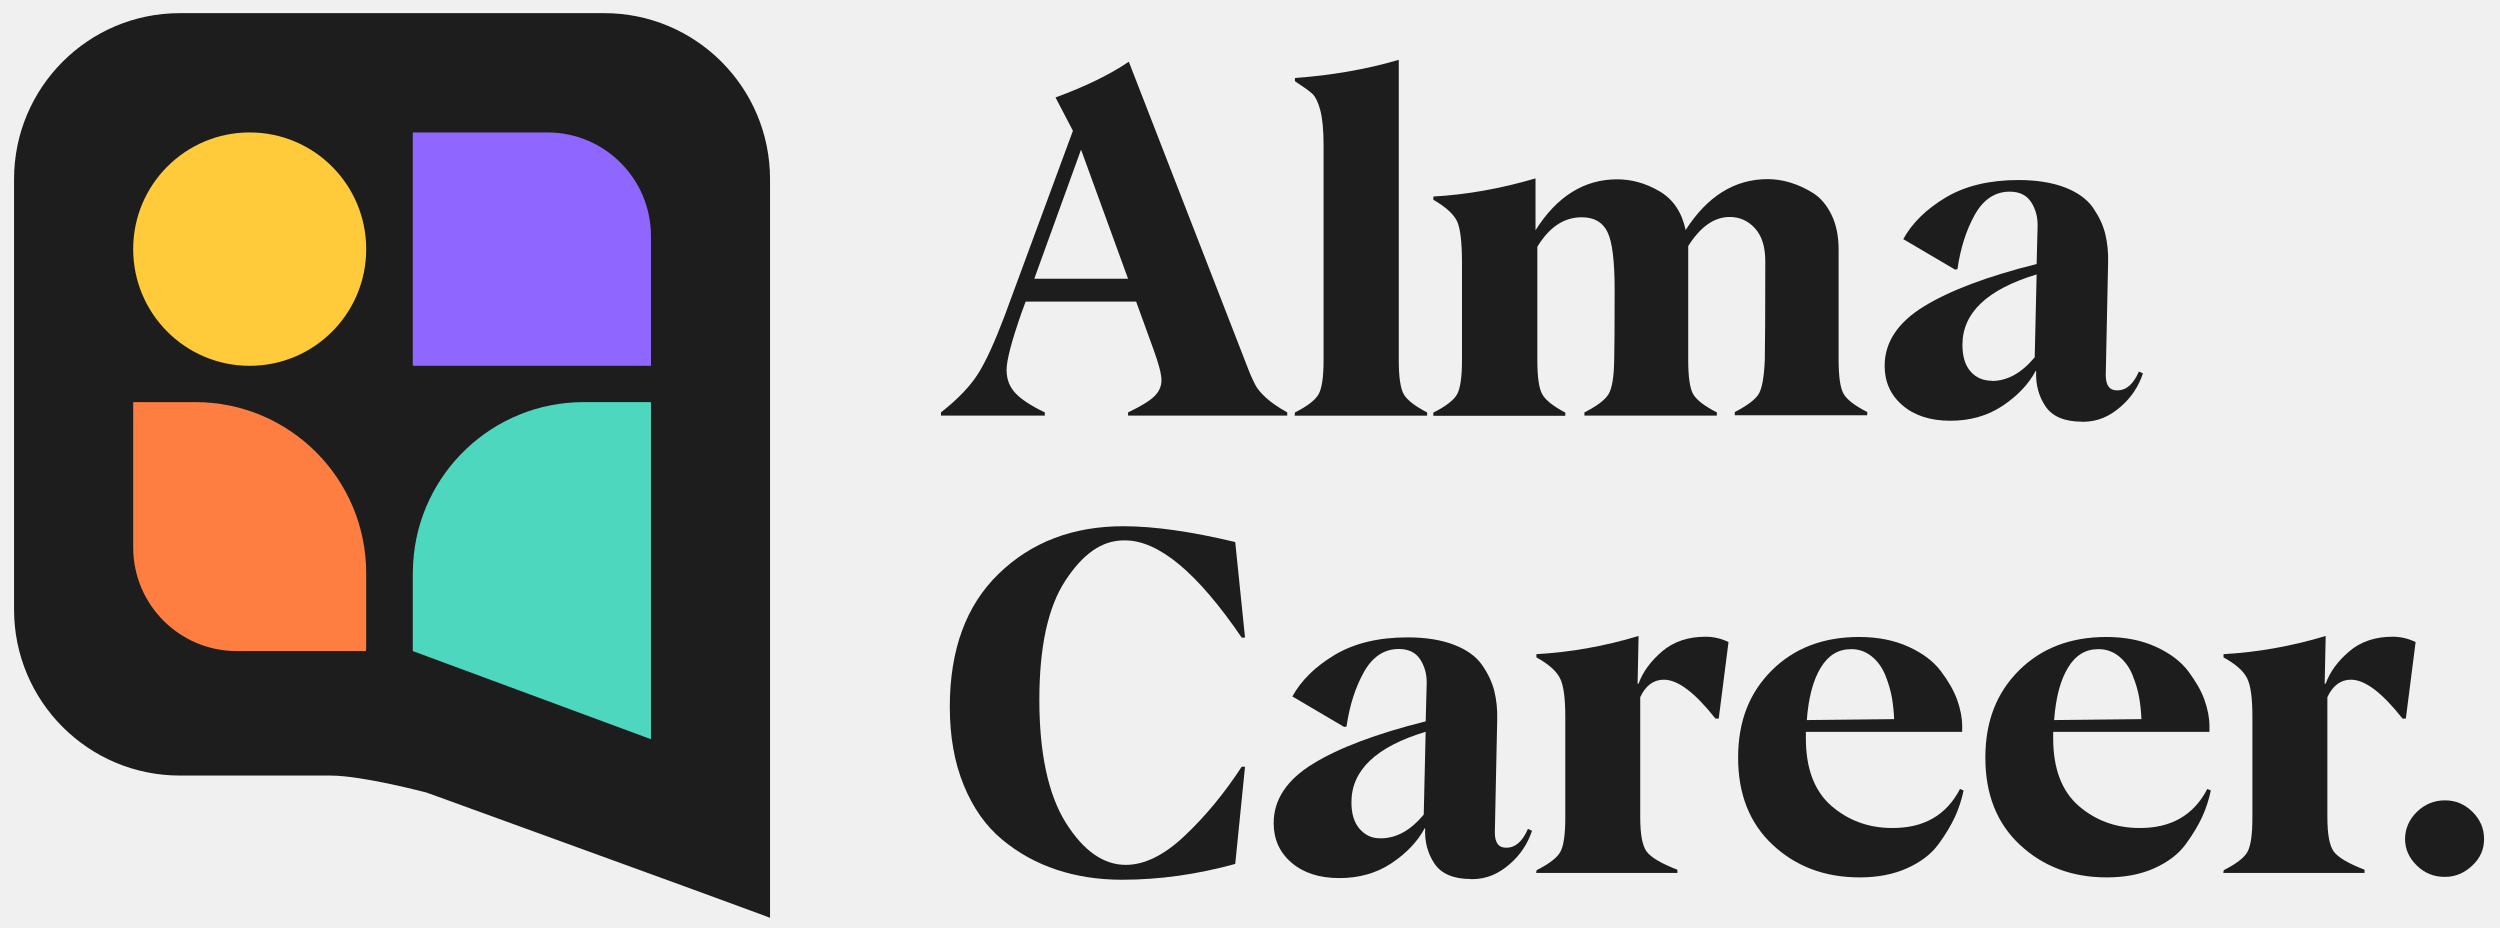
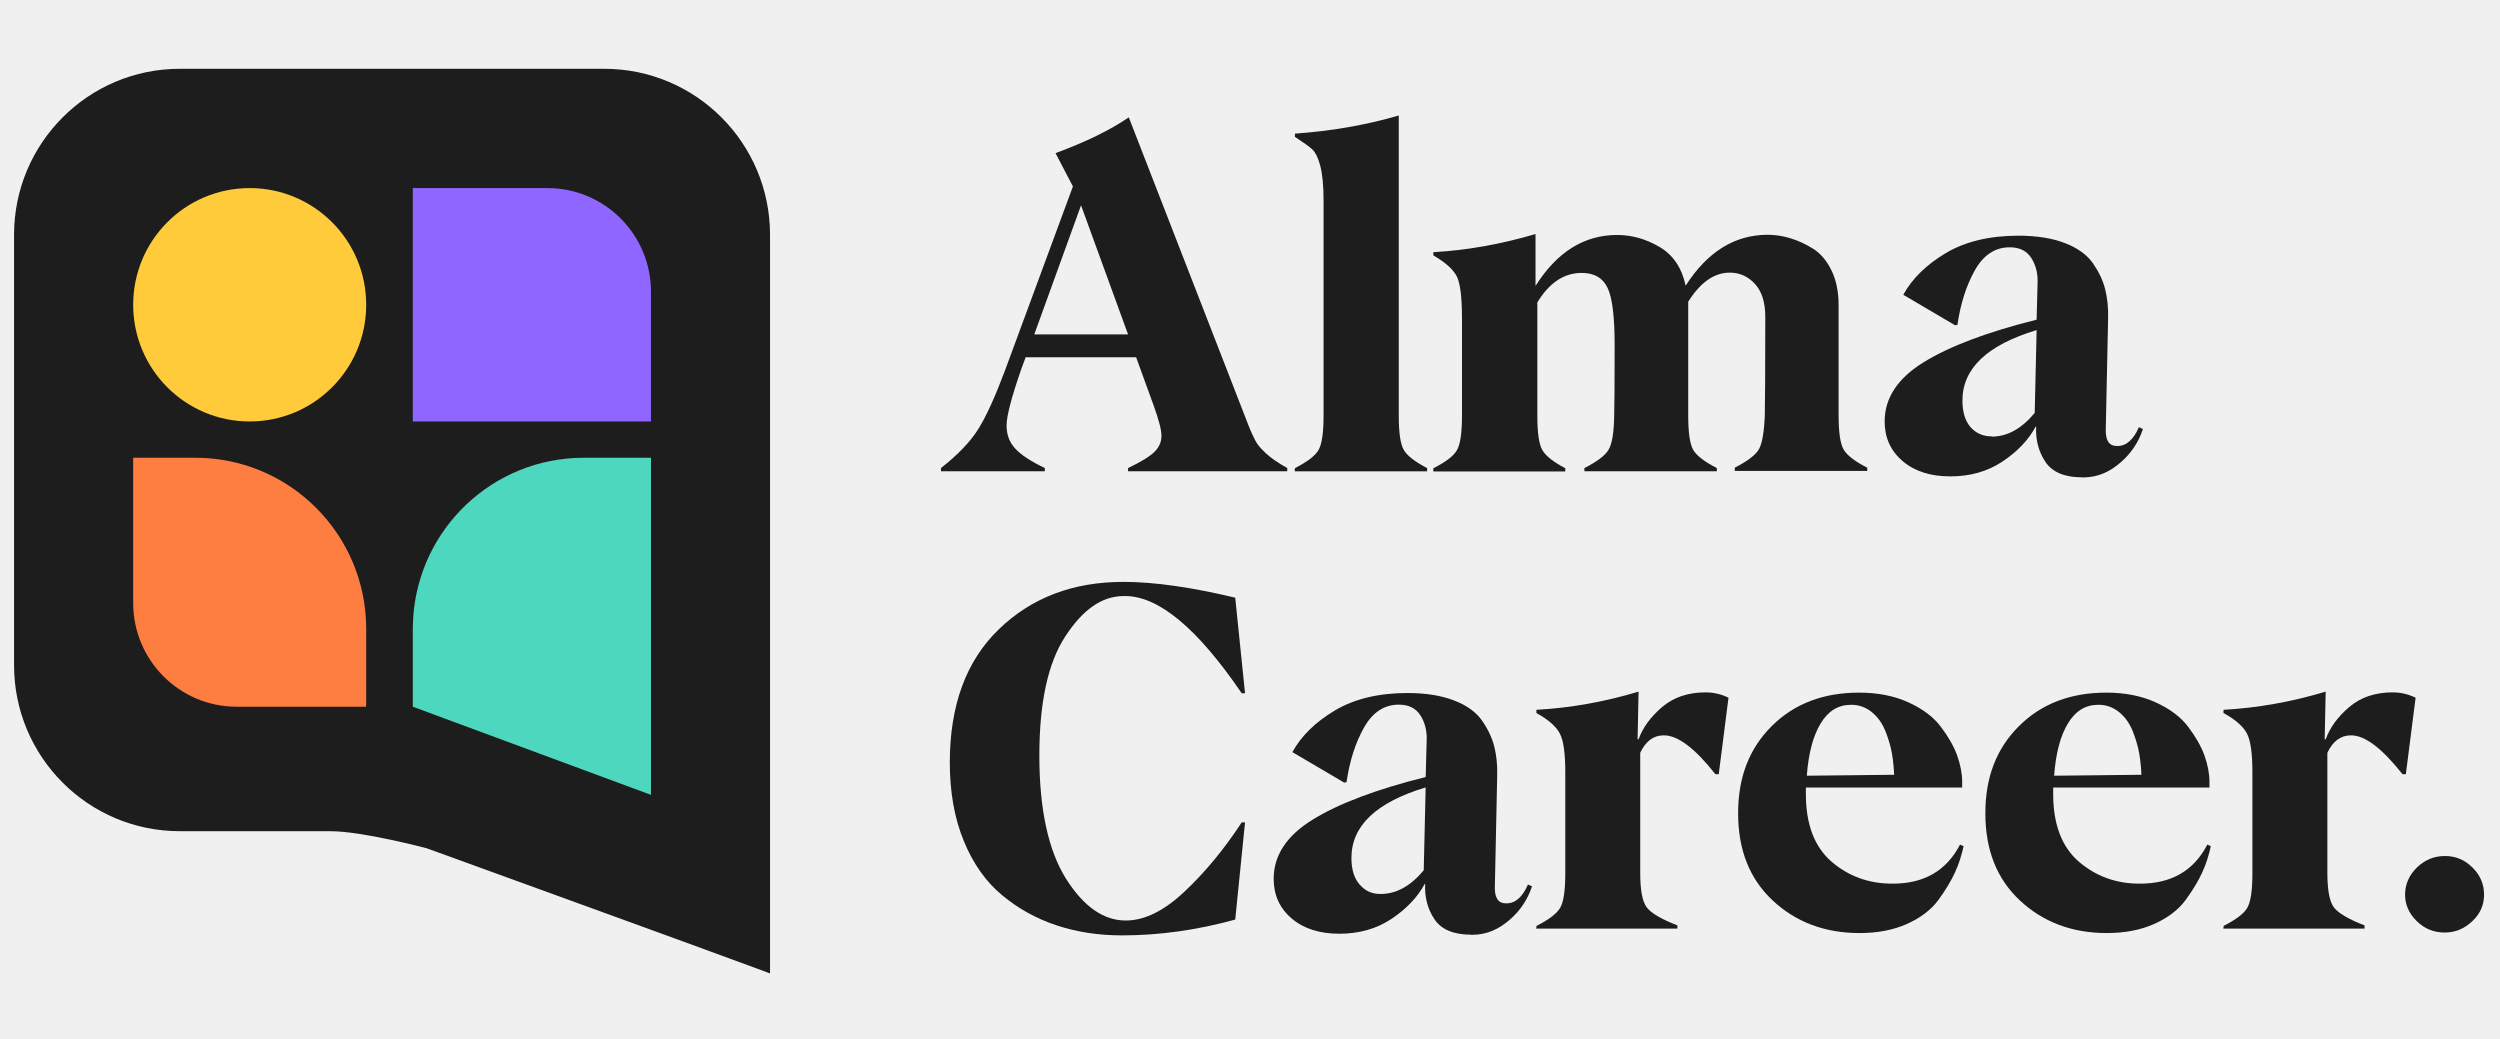
- <svg xmlns="http://www.w3.org/2000/svg" preserveAspectRatio="none" overflow="visible" style="display: block;" width="77" height="28.571" viewBox="0 0 77 28.571" fill="none">
+ <svg xmlns="http://www.w3.org/2000/svg" preserveAspectRatio="none" overflow="visible" style="display: block;" width="77" height="32" viewBox="0 -1.714 77 32" fill="none">
  <g id="Logo Alma Career" clip-path="url(#clip0_0_99)">
    <path id="Vector" d="M18.615 0.405H5.537C2.719 0.405 0.433 2.695 0.433 5.517V18.776C0.433 21.598 2.719 23.887 5.537 23.887H10.172C10.665 23.887 11.398 24.015 12.02 24.148C12.33 24.213 12.606 24.279 12.806 24.328C12.907 24.352 12.987 24.373 13.043 24.387C13.07 24.394 13.092 24.4 13.106 24.403C13.113 24.405 13.117 24.406 13.121 24.406C13.126 24.406 13.132 24.41 13.14 24.413C13.157 24.419 13.183 24.429 13.216 24.44C13.283 24.464 13.382 24.501 13.508 24.545C13.76 24.636 14.121 24.767 14.558 24.927C15.432 25.245 16.61 25.673 17.83 26.116C20.269 27.002 22.865 27.948 23.502 28.187L23.717 28.269V5.517C23.717 2.695 21.432 0.405 18.613 0.405H18.615Z" fill="#1D1D1D" />
    <path id="Vector_2" d="M38.435 11.342C38.531 11.593 38.61 11.75 38.669 11.865C38.728 11.98 38.838 12.108 38.993 12.251C39.148 12.395 39.368 12.545 39.647 12.702V12.801H34.744V12.702C35.133 12.517 35.406 12.35 35.553 12.207C35.7 12.063 35.773 11.9 35.773 11.711C35.773 11.523 35.692 11.216 35.529 10.766L34.993 9.29H31.59L31.465 9.627C31.157 10.509 31.003 11.095 31.003 11.39C31.003 11.686 31.092 11.906 31.267 12.1C31.443 12.293 31.746 12.494 32.18 12.702V12.801H28.982V12.702C29.503 12.293 29.886 11.892 30.129 11.505C30.371 11.119 30.642 10.525 30.944 9.723L33.046 4.028L32.51 3.002C33.443 2.659 34.192 2.293 34.767 1.9L38.427 11.32L38.435 11.342ZM34.744 8.585L33.296 4.609L31.856 8.585H34.746H34.744Z" fill="#1D1D1D" />
    <path id="Vector_3" d="M39.884 12.704C40.265 12.51 40.509 12.325 40.611 12.145C40.714 11.966 40.766 11.614 40.766 11.084V4.458C40.766 3.993 40.728 3.634 40.664 3.391C40.599 3.148 40.517 2.982 40.428 2.896C40.339 2.809 40.155 2.68 39.884 2.501V2.402C41.009 2.322 42.076 2.137 43.082 1.843V11.084C43.082 11.614 43.133 11.966 43.237 12.145C43.34 12.323 43.583 12.51 43.956 12.704V12.803H39.876L39.884 12.704Z" fill="#1D1D1D" />
    <path id="Vector_4" d="M56.629 11.071C56.629 11.601 56.68 11.953 56.784 12.132C56.887 12.31 57.13 12.497 57.511 12.691V12.79H53.431V12.691C53.835 12.483 54.085 12.29 54.181 12.111C54.276 11.932 54.336 11.588 54.356 11.08C54.364 10.686 54.371 9.676 54.371 8.044C54.371 7.593 54.261 7.256 54.048 7.026C53.835 6.796 53.578 6.683 53.276 6.683C52.798 6.683 52.372 6.983 51.997 7.579V11.082C51.997 11.612 52.048 11.964 52.152 12.143C52.256 12.322 52.498 12.507 52.879 12.702V12.801H48.8V12.702C49.181 12.508 49.433 12.323 49.541 12.143C49.651 11.964 49.71 11.612 49.717 11.082C49.725 10.809 49.731 10.093 49.731 8.926C49.731 8.037 49.658 7.442 49.509 7.143C49.363 6.843 49.098 6.692 48.717 6.692C48.173 6.692 47.718 6.993 47.35 7.601V11.088C47.35 11.619 47.401 11.97 47.505 12.149C47.607 12.328 47.843 12.513 48.211 12.708V12.807H44.147V12.708C44.529 12.515 44.773 12.33 44.875 12.149C44.977 11.97 45.029 11.619 45.029 11.088V8.101C45.029 7.458 44.978 7.026 44.875 6.811C44.771 6.595 44.529 6.374 44.147 6.152V6.053C45.168 5.996 46.221 5.811 47.294 5.494V7.092C47.954 6.047 48.793 5.523 49.808 5.523C50.256 5.523 50.69 5.644 51.109 5.889C51.529 6.133 51.8 6.533 51.918 7.085C52.586 6.041 53.431 5.517 54.446 5.517C54.674 5.517 54.908 5.552 55.144 5.624C55.38 5.696 55.615 5.803 55.843 5.946C56.071 6.09 56.262 6.312 56.409 6.613C56.556 6.913 56.629 7.271 56.629 7.68V11.076H56.626L56.629 11.071Z" fill="#1D1D1D" />
    <path id="Vector_5" d="M64.125 12.988C63.589 12.988 63.213 12.829 63.001 12.515C62.789 12.2 62.693 11.834 62.714 11.425H62.699C62.479 11.834 62.141 12.191 61.677 12.501C61.214 12.809 60.677 12.959 60.068 12.959C59.459 12.959 58.966 12.801 58.599 12.486C58.23 12.171 58.047 11.762 58.047 11.267C58.047 10.544 58.45 9.935 59.251 9.441C60.052 8.948 61.213 8.51 62.728 8.132L62.758 6.972C62.766 6.692 62.699 6.442 62.56 6.226C62.42 6.01 62.2 5.903 61.899 5.903C61.45 5.903 61.09 6.14 60.825 6.612C60.56 7.085 60.383 7.643 60.289 8.29L60.216 8.304L58.621 7.365C58.892 6.87 59.328 6.442 59.929 6.082C60.532 5.723 61.281 5.545 62.171 5.545C62.738 5.545 63.216 5.625 63.605 5.775C63.994 5.926 64.281 6.135 64.465 6.398C64.648 6.664 64.773 6.929 64.841 7.2C64.907 7.473 64.937 7.759 64.93 8.068L64.857 11.55C64.857 11.873 64.975 12.031 65.218 12.023C65.489 12.023 65.71 11.83 65.878 11.443L66.002 11.501C65.87 11.902 65.642 12.246 65.318 12.526C64.996 12.806 64.634 12.992 64.141 12.992H64.127V12.989L64.125 12.988ZM61.345 11.734C61.824 11.734 62.264 11.491 62.669 11.004L62.728 8.453C61.206 8.911 60.443 9.635 60.443 10.622C60.443 10.973 60.524 11.245 60.691 11.44C60.862 11.633 61.081 11.727 61.353 11.727L61.345 11.735V11.734Z" fill="#1D1D1D" />
    <path id="Vector_6" d="M34.616 16.644C33.932 16.644 33.348 17.066 32.813 17.884C32.277 18.7 32.012 19.925 32.012 21.559C32.012 23.194 32.285 24.475 32.828 25.342C33.372 26.209 33.99 26.638 34.674 26.638C35.248 26.638 35.851 26.344 36.481 25.749C37.114 25.155 37.701 24.446 38.245 23.615H38.347L38.045 26.609C36.876 26.931 35.715 27.096 34.561 27.096C33.841 27.096 33.171 26.995 32.548 26.789C31.923 26.582 31.364 26.273 30.865 25.858C30.364 25.443 29.969 24.884 29.682 24.181C29.395 23.48 29.254 22.678 29.254 21.773C29.254 20.012 29.755 18.643 30.762 17.67C31.768 16.695 33.047 16.208 34.599 16.208C35.554 16.208 36.701 16.373 38.045 16.695L38.347 19.639H38.245C36.884 17.641 35.688 16.644 34.651 16.644H34.618H34.616Z" fill="#1D1D1D" />
    <path id="Vector_7" d="M45.307 27.074C44.771 27.074 44.395 26.916 44.183 26.601C43.971 26.286 43.875 25.921 43.895 25.512H43.88C43.66 25.921 43.321 26.277 42.859 26.587C42.396 26.895 41.859 27.045 41.25 27.045C40.64 27.045 40.148 26.887 39.781 26.572C39.412 26.258 39.229 25.849 39.229 25.353C39.229 24.63 39.632 24.021 40.435 23.528C41.235 23.034 42.396 22.596 43.911 22.218L43.942 21.058C43.95 20.779 43.883 20.528 43.744 20.312C43.604 20.096 43.383 19.989 43.082 19.989C42.634 19.989 42.273 20.226 42.009 20.699C41.744 21.171 41.567 21.729 41.473 22.376L41.4 22.39L39.805 21.451C40.077 20.956 40.511 20.528 41.114 20.168C41.717 19.809 42.467 19.631 43.356 19.631C43.923 19.631 44.401 19.711 44.79 19.862C45.179 20.012 45.467 20.221 45.65 20.485C45.833 20.75 45.958 21.015 46.026 21.287C46.092 21.56 46.122 21.846 46.114 22.154L46.041 25.636C46.041 25.959 46.159 26.117 46.401 26.109C46.672 26.109 46.894 25.916 47.061 25.529L47.186 25.587C47.053 25.988 46.825 26.333 46.502 26.612C46.179 26.892 45.817 27.079 45.325 27.079H45.31V27.075L45.307 27.074ZM42.527 25.82C43.006 25.82 43.446 25.577 43.851 25.09L43.91 22.539C42.388 22.997 41.624 23.721 41.624 24.71C41.624 25.061 41.706 25.333 41.873 25.526C42.044 25.719 42.237 25.82 42.51 25.82H42.529H42.527Z" fill="#1D1D1D" />
    <path id="Vector_8" d="M47.329 26.801C47.71 26.608 47.954 26.422 48.056 26.242C48.159 26.063 48.211 25.711 48.211 25.181V22.073C48.211 21.507 48.16 21.112 48.048 20.89C47.938 20.668 47.696 20.454 47.321 20.247V20.148C48.366 20.09 49.415 19.905 50.468 19.588L50.438 21.056H50.468C50.6 20.691 50.843 20.362 51.195 20.061C51.548 19.761 51.996 19.611 52.532 19.611C52.781 19.611 53.017 19.668 53.238 19.775L52.937 22.132H52.835C52.202 21.33 51.674 20.929 51.238 20.935C50.931 20.935 50.687 21.114 50.519 21.472V25.168C50.519 25.699 50.584 26.05 50.717 26.229C50.849 26.408 51.165 26.595 51.664 26.788V26.887H47.313L47.328 26.801H47.329Z" fill="#1D1D1D" />
    <path id="Vector_9" d="M60.479 24.344C60.42 24.623 60.333 24.897 60.215 25.154C60.096 25.411 59.928 25.698 59.701 26.007C59.474 26.314 59.149 26.558 58.731 26.745C58.312 26.932 57.827 27.024 57.275 27.024C56.202 27.024 55.313 26.687 54.599 26.021C53.886 25.355 53.534 24.459 53.534 23.336C53.534 22.213 53.88 21.338 54.57 20.649C55.261 19.961 56.159 19.619 57.259 19.619C57.833 19.619 58.339 19.718 58.781 19.919C59.221 20.12 59.553 20.37 59.779 20.672C60.006 20.973 60.176 21.266 60.28 21.553C60.382 21.841 60.435 22.112 60.435 22.363V22.542H55.621V22.743C55.621 23.675 55.886 24.368 56.408 24.822C56.929 25.272 57.554 25.502 58.275 25.502C59.253 25.51 59.95 25.107 60.369 24.299L60.479 24.349V24.344ZM57.009 19.994C56.62 19.994 56.312 20.18 56.077 20.566C55.843 20.953 55.701 21.489 55.65 22.178L58.339 22.149C58.331 21.933 58.309 21.719 58.274 21.505C58.237 21.29 58.172 21.061 58.076 20.817C57.98 20.574 57.84 20.373 57.656 20.223C57.473 20.072 57.259 19.993 57.017 19.993H57.007L57.009 19.994Z" fill="#1D1D1D" />
    <path id="Vector_10" d="M68.094 24.344C68.035 24.623 67.948 24.897 67.83 25.154C67.713 25.411 67.543 25.698 67.316 26.007C67.09 26.314 66.764 26.558 66.346 26.745C65.927 26.932 65.442 27.024 64.89 27.024C63.817 27.024 62.929 26.687 62.214 26.021C61.499 25.355 61.149 24.459 61.149 23.336C61.149 22.213 61.495 21.338 62.185 20.649C62.876 19.961 63.774 19.619 64.874 19.619C65.448 19.619 65.954 19.718 66.396 19.919C66.836 20.12 67.168 20.37 67.396 20.672C67.622 20.973 67.793 21.266 67.897 21.553C67.999 21.841 68.051 22.112 68.051 22.363V22.542H63.238V22.743C63.238 23.675 63.503 24.368 64.024 24.822C64.546 25.272 65.171 25.502 65.892 25.502C66.87 25.51 67.567 25.107 67.986 24.299L68.096 24.349L68.094 24.344ZM64.624 19.994C64.235 19.994 63.927 20.18 63.693 20.566C63.458 20.953 63.318 21.489 63.267 22.178L65.956 22.149C65.948 21.933 65.925 21.718 65.89 21.505C65.854 21.29 65.788 21.061 65.692 20.817C65.597 20.574 65.456 20.373 65.273 20.223C65.09 20.072 64.876 19.993 64.633 19.993H64.624V19.994Z" fill="#1D1D1D" />
    <path id="Vector_11" d="M68.492 26.801C68.873 26.608 69.117 26.422 69.219 26.242C69.321 26.063 69.374 25.711 69.374 25.181V22.073C69.374 21.507 69.323 21.112 69.211 20.89C69.101 20.668 68.859 20.454 68.484 20.247V20.148C69.529 20.09 70.578 19.905 71.631 19.588L71.6 21.056H71.631C71.763 20.691 72.005 20.362 72.358 20.061C72.709 19.761 73.159 19.611 73.694 19.611C73.943 19.611 74.179 19.668 74.401 19.775L74.1 22.132H73.998C73.364 21.33 72.836 20.929 72.403 20.935C72.095 20.935 71.851 21.114 71.683 21.472V25.168C71.683 25.699 71.749 26.05 71.881 26.229C72.013 26.408 72.329 26.595 72.828 26.788V26.887H68.478L68.492 26.801Z" fill="#1D1D1D" />
    <path id="Vector_12" d="M75.296 27.008C74.966 27.008 74.678 26.895 74.436 26.657C74.194 26.419 74.076 26.149 74.076 25.839C74.076 25.529 74.2 25.237 74.444 25.002C74.688 24.767 74.974 24.651 75.304 24.651C75.634 24.651 75.906 24.764 76.149 25.002C76.391 25.24 76.509 25.518 76.509 25.839C76.509 26.16 76.393 26.427 76.149 26.657C75.905 26.887 75.629 27.008 75.305 27.008H75.294H75.296Z" fill="#1D1D1D" />
    <g id="Group">
      <path id="Vector_13" d="M7.69 4.079C9.673 4.079 11.279 5.687 11.279 7.673C11.279 9.659 9.673 11.267 7.69 11.267C5.708 11.267 4.102 9.659 4.102 7.673C4.102 5.687 5.708 4.079 7.69 4.079Z" fill="#FFCB3B" />
      <path id="Vector_14" d="M17.977 12.385C15.178 12.385 12.889 14.575 12.725 17.337L12.714 17.657V20.053L20.05 22.768V12.385H17.977Z" fill="#4DD7BE" />
      <path id="Vector_15" d="M12.714 4.079H16.861C18.623 4.079 20.05 5.509 20.05 7.274V11.267H12.714V4.079Z" fill="#8F66FF" />
      <path id="Vector_16" d="M7.291 20.053H11.274C11.274 20 11.279 19.948 11.279 19.893V17.657C11.279 14.745 8.923 12.385 6.016 12.385H4.102V16.858C4.102 18.623 5.529 20.053 7.291 20.053Z" fill="#FD7E40" />
    </g>
  </g>
  <defs>
    <clipPath id="clip0_0_99">
      <rect width="77" height="28.571" fill="white" />
    </clipPath>
  </defs>
</svg>
